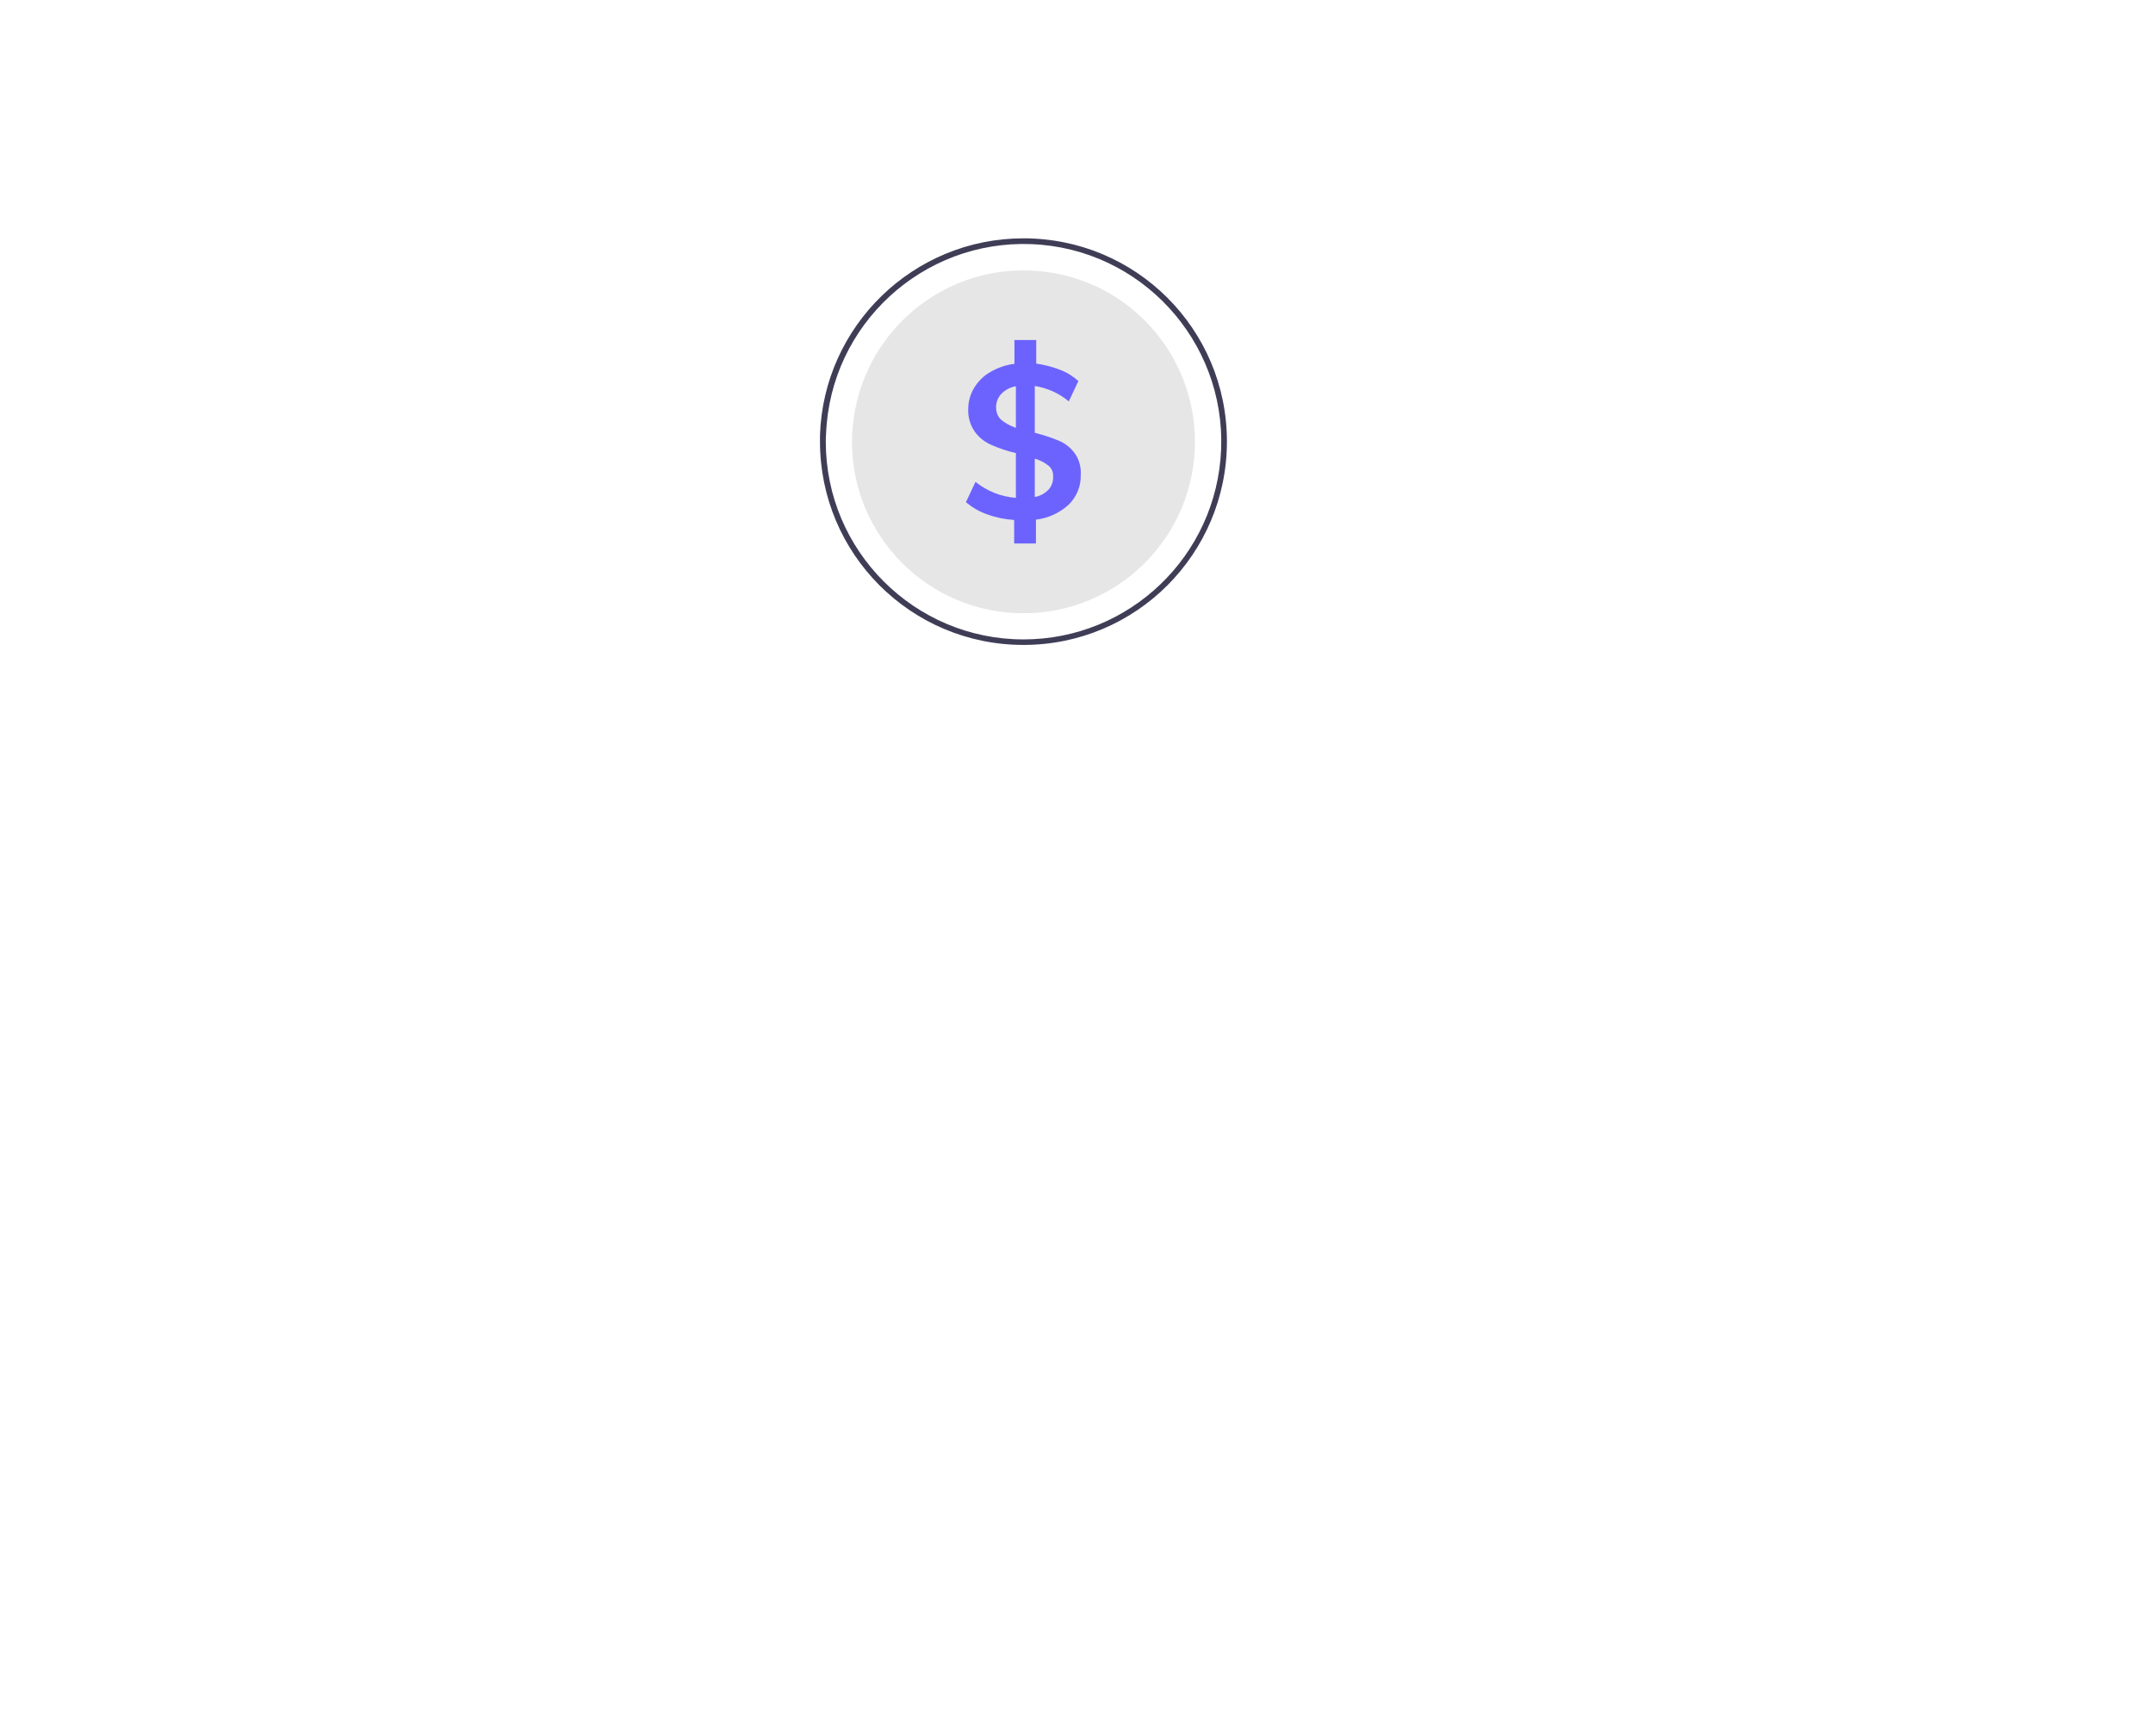
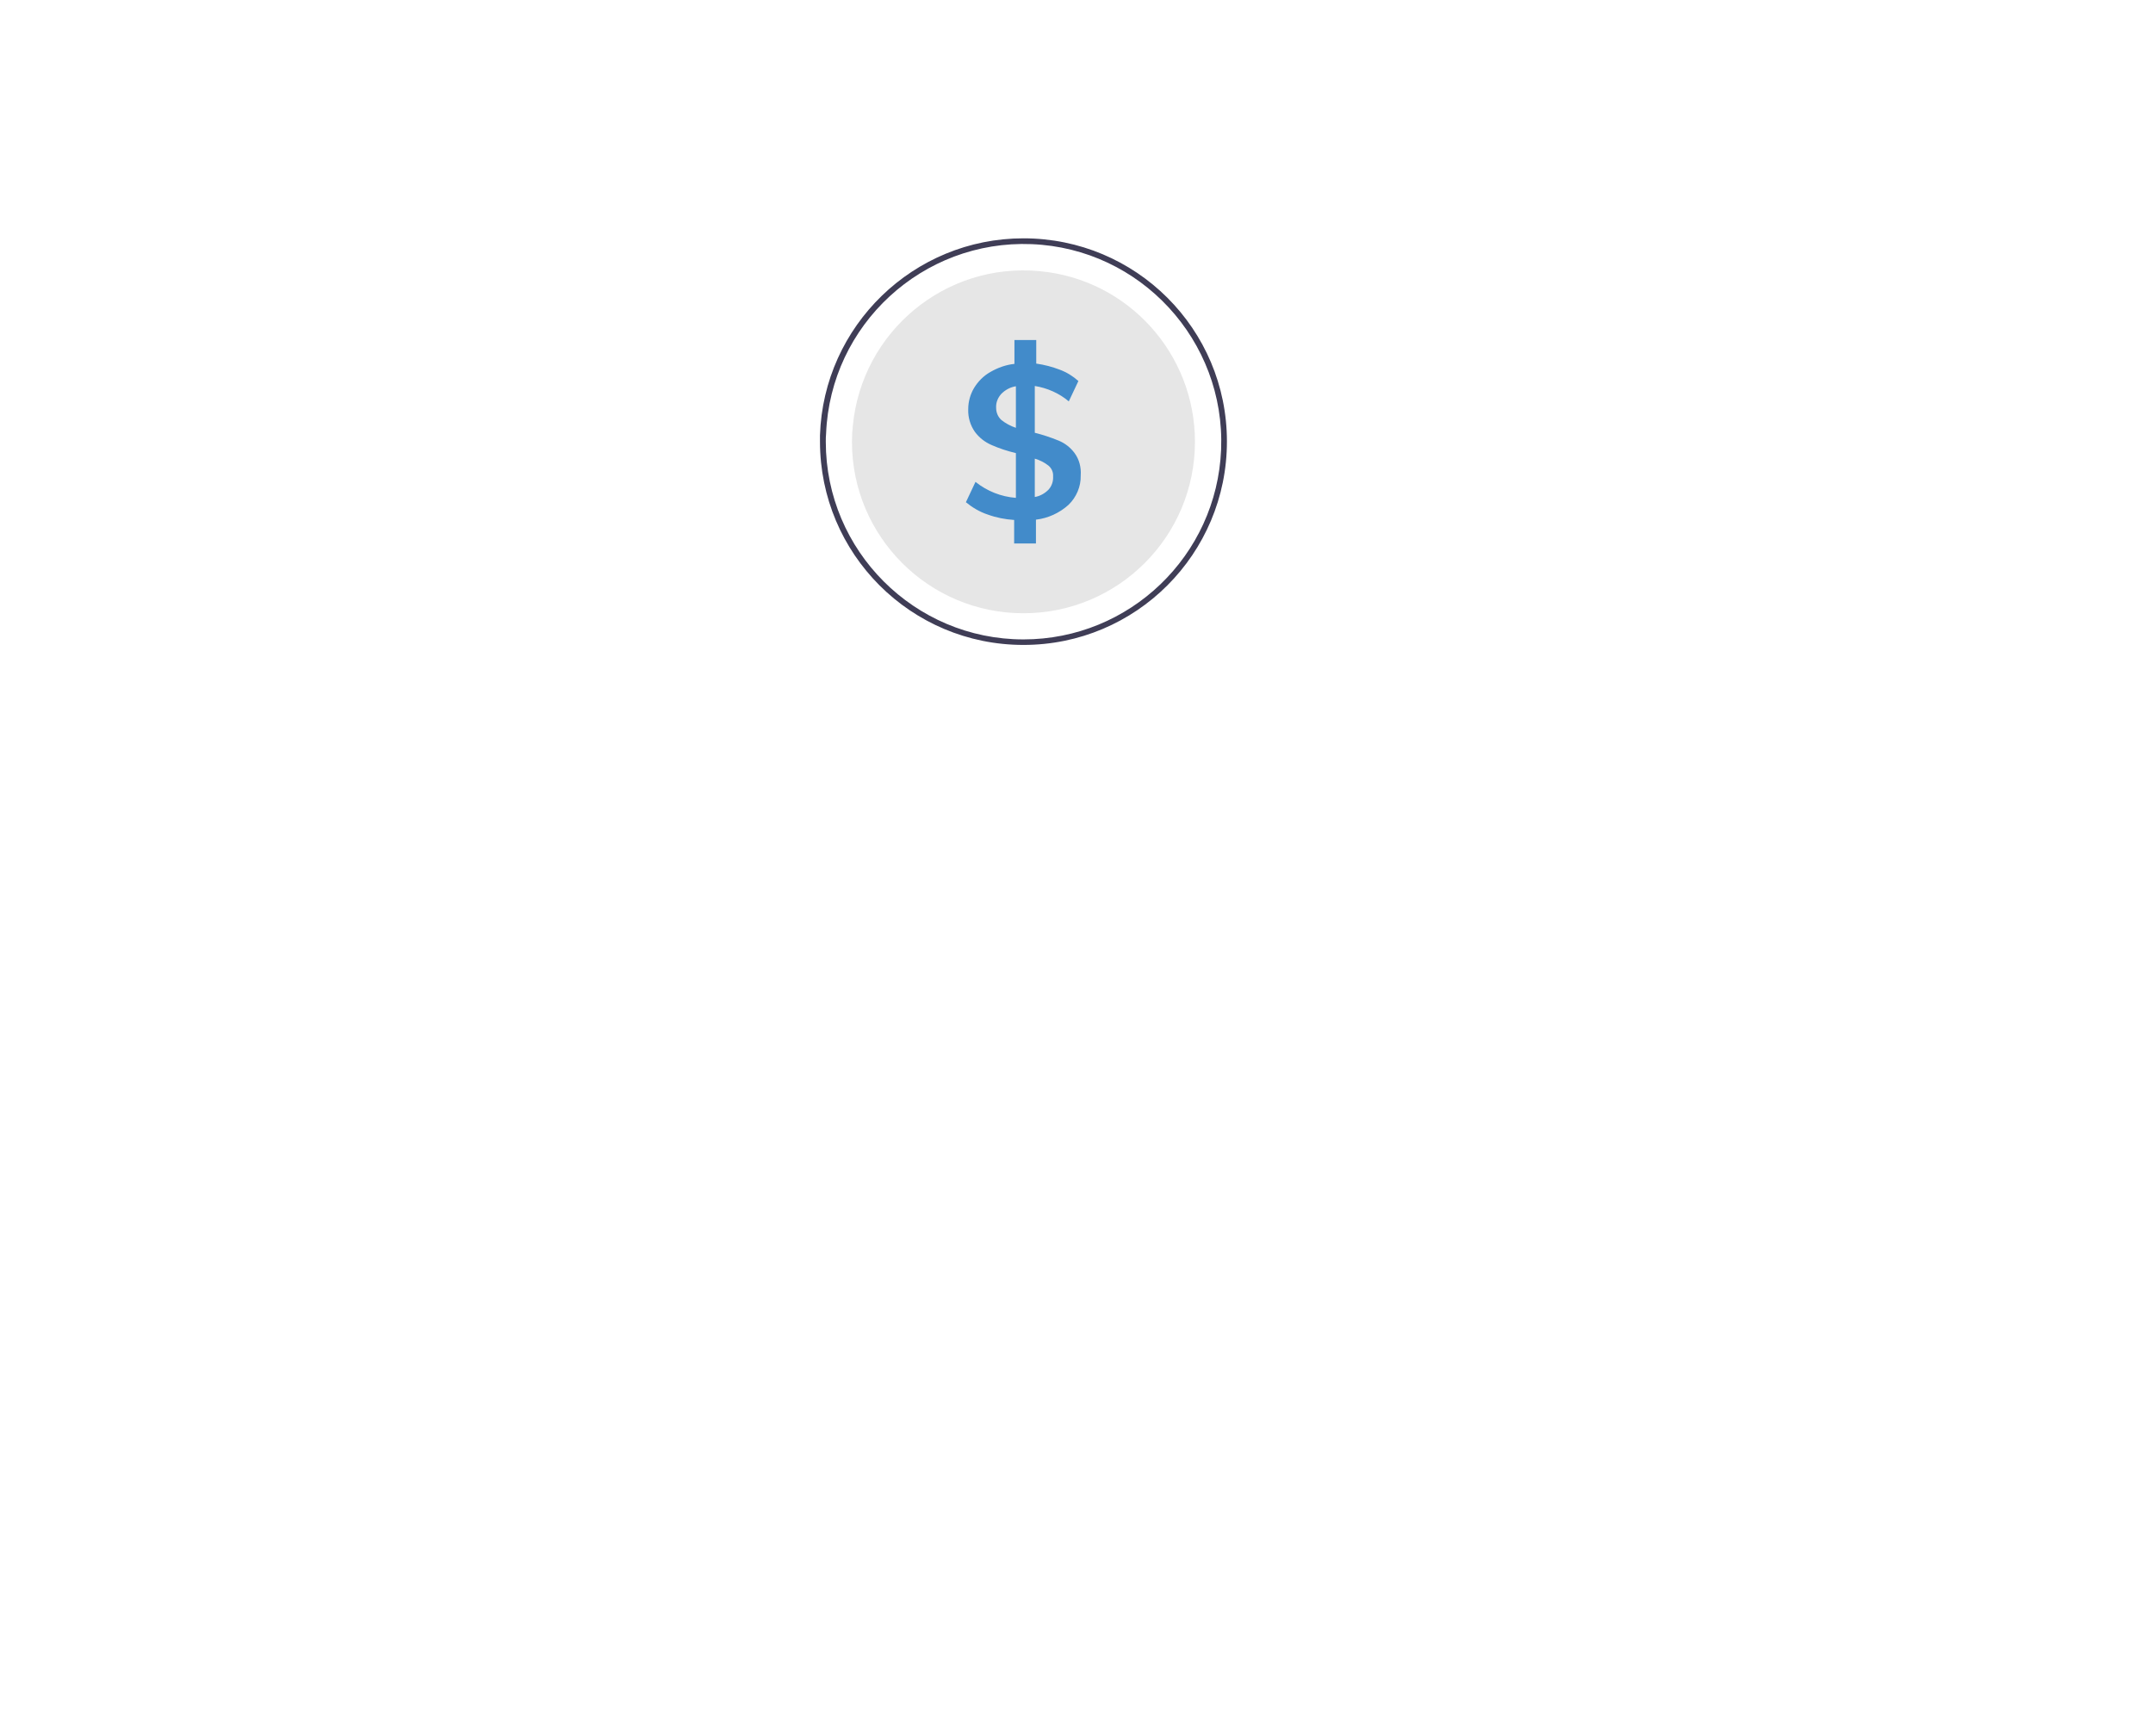
- <svg xmlns="http://www.w3.org/2000/svg" version="1.1" id="b5c524f0-66c4-4225-a3aa-c25cef687e0c" x="0px" y="0px" viewBox="0 0 740.7 597.2" style="enable-background:new 0 0 740.7 597.2;" xml:space="preserve">
+ <svg xmlns="http://www.w3.org/2000/svg" version="1.1" id="b5c524f0-66c4-4225-a3aa-c25cef687e0c" x="0px" y="0px" width="740.7px" height="597.2px" viewBox="0 0 740.7 597.2" style="enable-background:new 0 0 740.7 597.2;" xml:space="preserve">
  <style type="text/css">
	.st0{fill:#3F3D56;}
	.st1{fill:#E6E6E6;}
- 	.st2{fill:#6C63FF;}
+ 	.st2{fill:#428BCA;}
</style>
  <path class="st0" d="M352.1,82c-37.8,0-68.8,30.1-70,67.8c0,0.7,0,1.4,0,2.1c0,38.7,31.3,70,70,70s70-31.3,70-70S390.8,82,352.1,82  L352.1,82L352.1,82z M352.1,220c-37.5,0-68-30.5-68-68c0-0.9,0-1.9,0.1-2.8c1.5-37.5,33.2-66.7,70.7-65.2s66.7,33.2,65.2,70.7  C418.6,191.2,388.6,220,352.1,220L352.1,220z" />
  <path class="st1" d="M411.1,152c0,32.6-26.4,59-59,59s-59-26.4-59-59c0-1.9,0.1-3.7,0.3-5.5c3.1-32.4,31.8-56.3,64.3-53.2  C388,96.1,411.1,121.6,411.1,152z" />
  <path class="st2" d="M369.7,155.9c-1.4-1.9-3.3-3.4-5.5-4.3c-2.7-1.1-5.4-2-8.2-2.7v-16.1c4.3,0.7,8.4,2.5,11.7,5.3l3.3-7  c-1.9-1.7-4-3-6.4-3.9c-2.6-1-5.3-1.7-8.1-2.1v-8.1H349v8.2c-2.9,0.3-5.7,1.3-8.3,2.8c-2.3,1.3-4.2,3.2-5.6,5.5  c-1.3,2.2-2,4.7-2,7.3c-0.1,2.8,0.7,5.5,2.3,7.8c1.5,2,3.4,3.5,5.7,4.5c2.7,1.2,5.5,2.1,8.4,2.8v15.4c-5.1-0.4-9.9-2.3-13.9-5.5  l-3.3,7c2.2,1.8,4.7,3.3,7.4,4.2c3,1.1,6.1,1.7,9.2,1.9v8.1h7.5v-8.2c4.2-0.5,8.1-2.3,11.2-5.1c2.7-2.6,4.3-6.3,4.2-10.1  C372,160.8,371.3,158.1,369.7,155.9z M349.5,147.2c-1.8-0.6-3.5-1.5-5-2.7c-1.2-1.1-1.8-2.6-1.8-4.2c-0.1-1.8,0.6-3.5,1.8-4.8  c1.4-1.4,3.1-2.3,5-2.6V147.2z M360.7,168.5c-1.3,1.3-2.9,2.2-4.7,2.5v-13.2c1.7,0.5,3.3,1.3,4.7,2.4c1.1,0.9,1.7,2.3,1.6,3.7  C362.4,165.5,361.9,167.2,360.7,168.5L360.7,168.5z" />
</svg>
